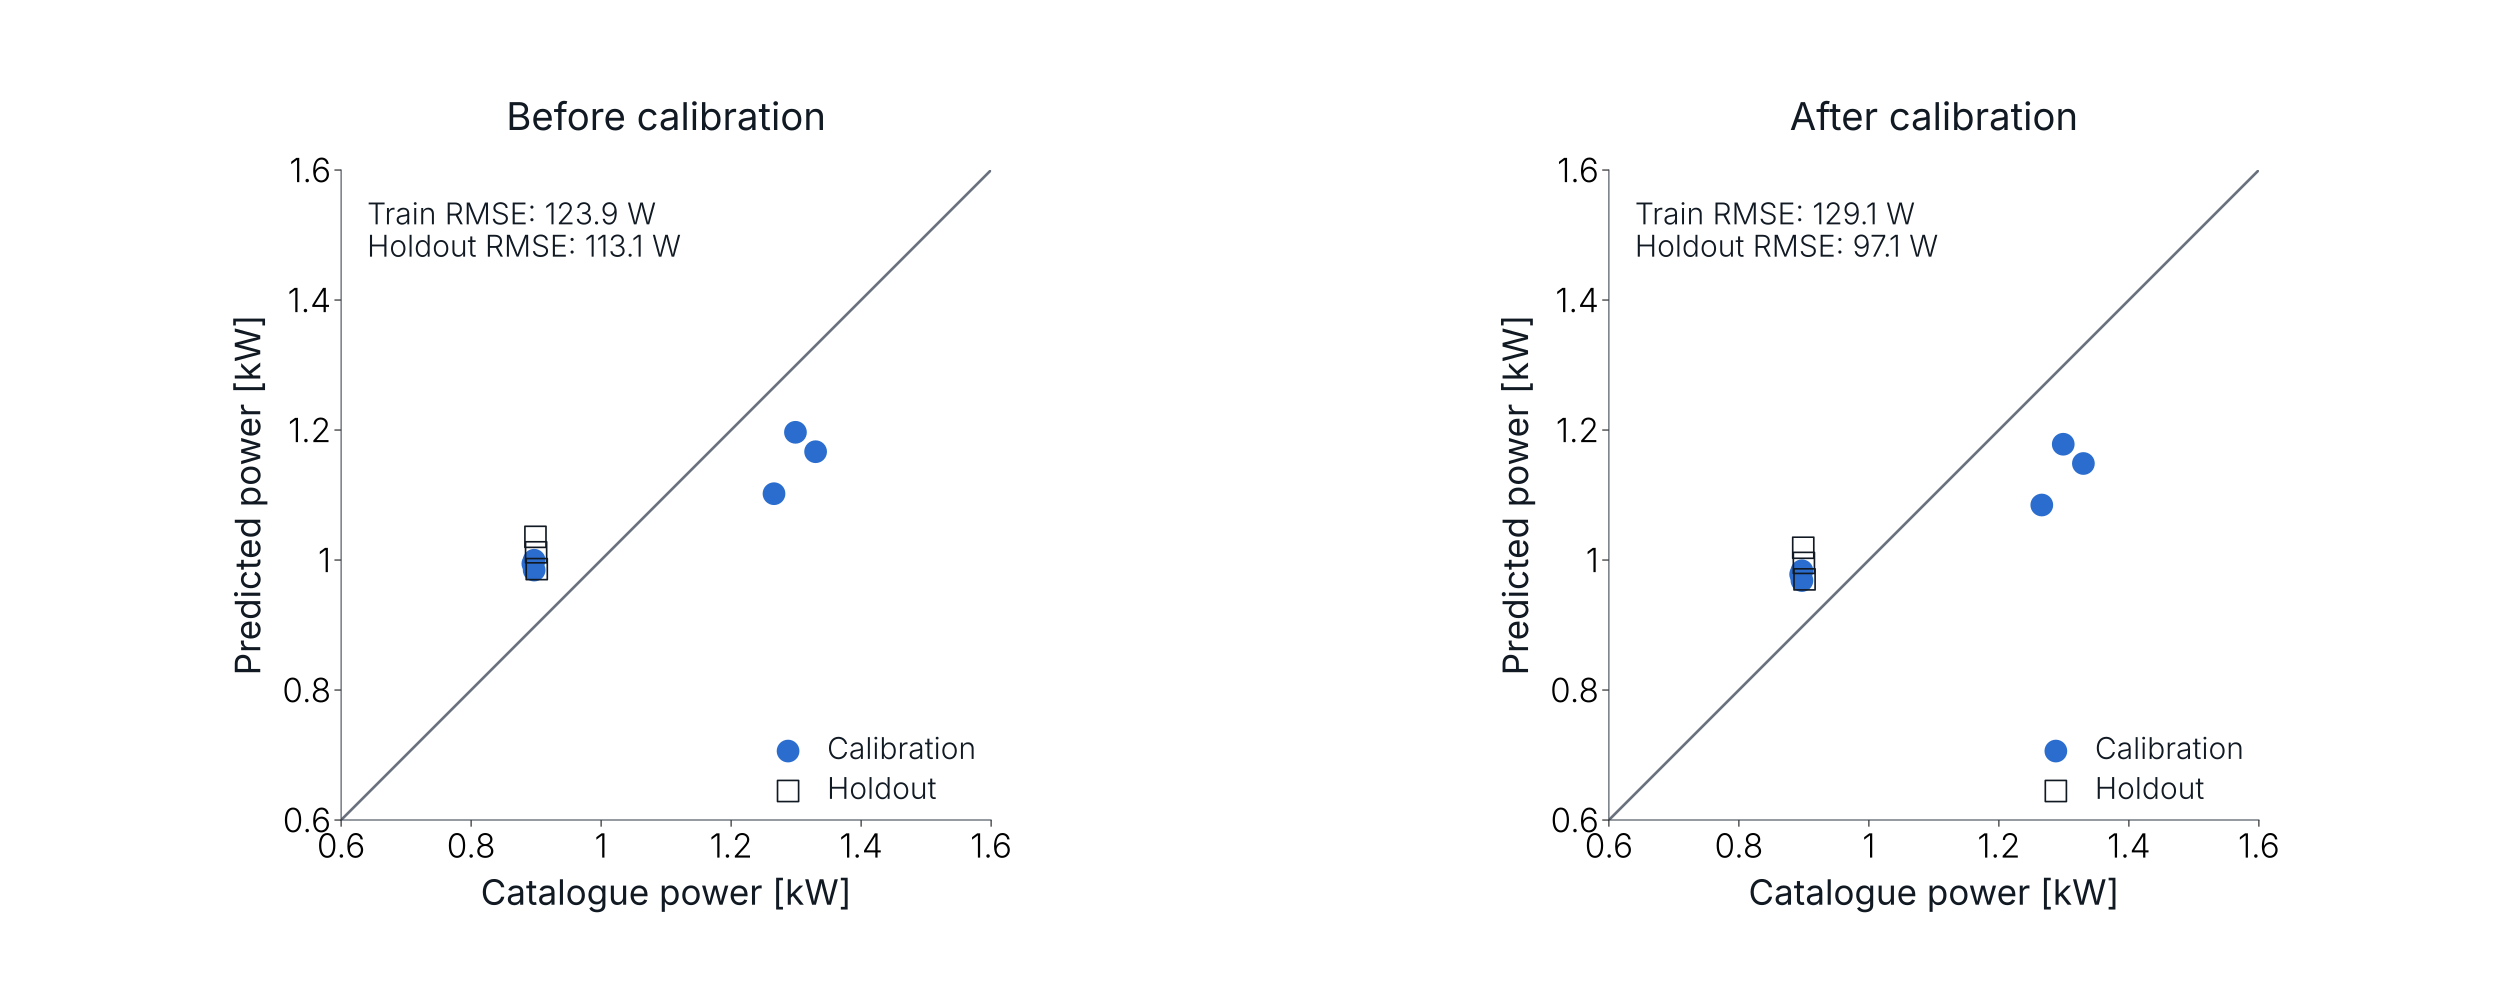
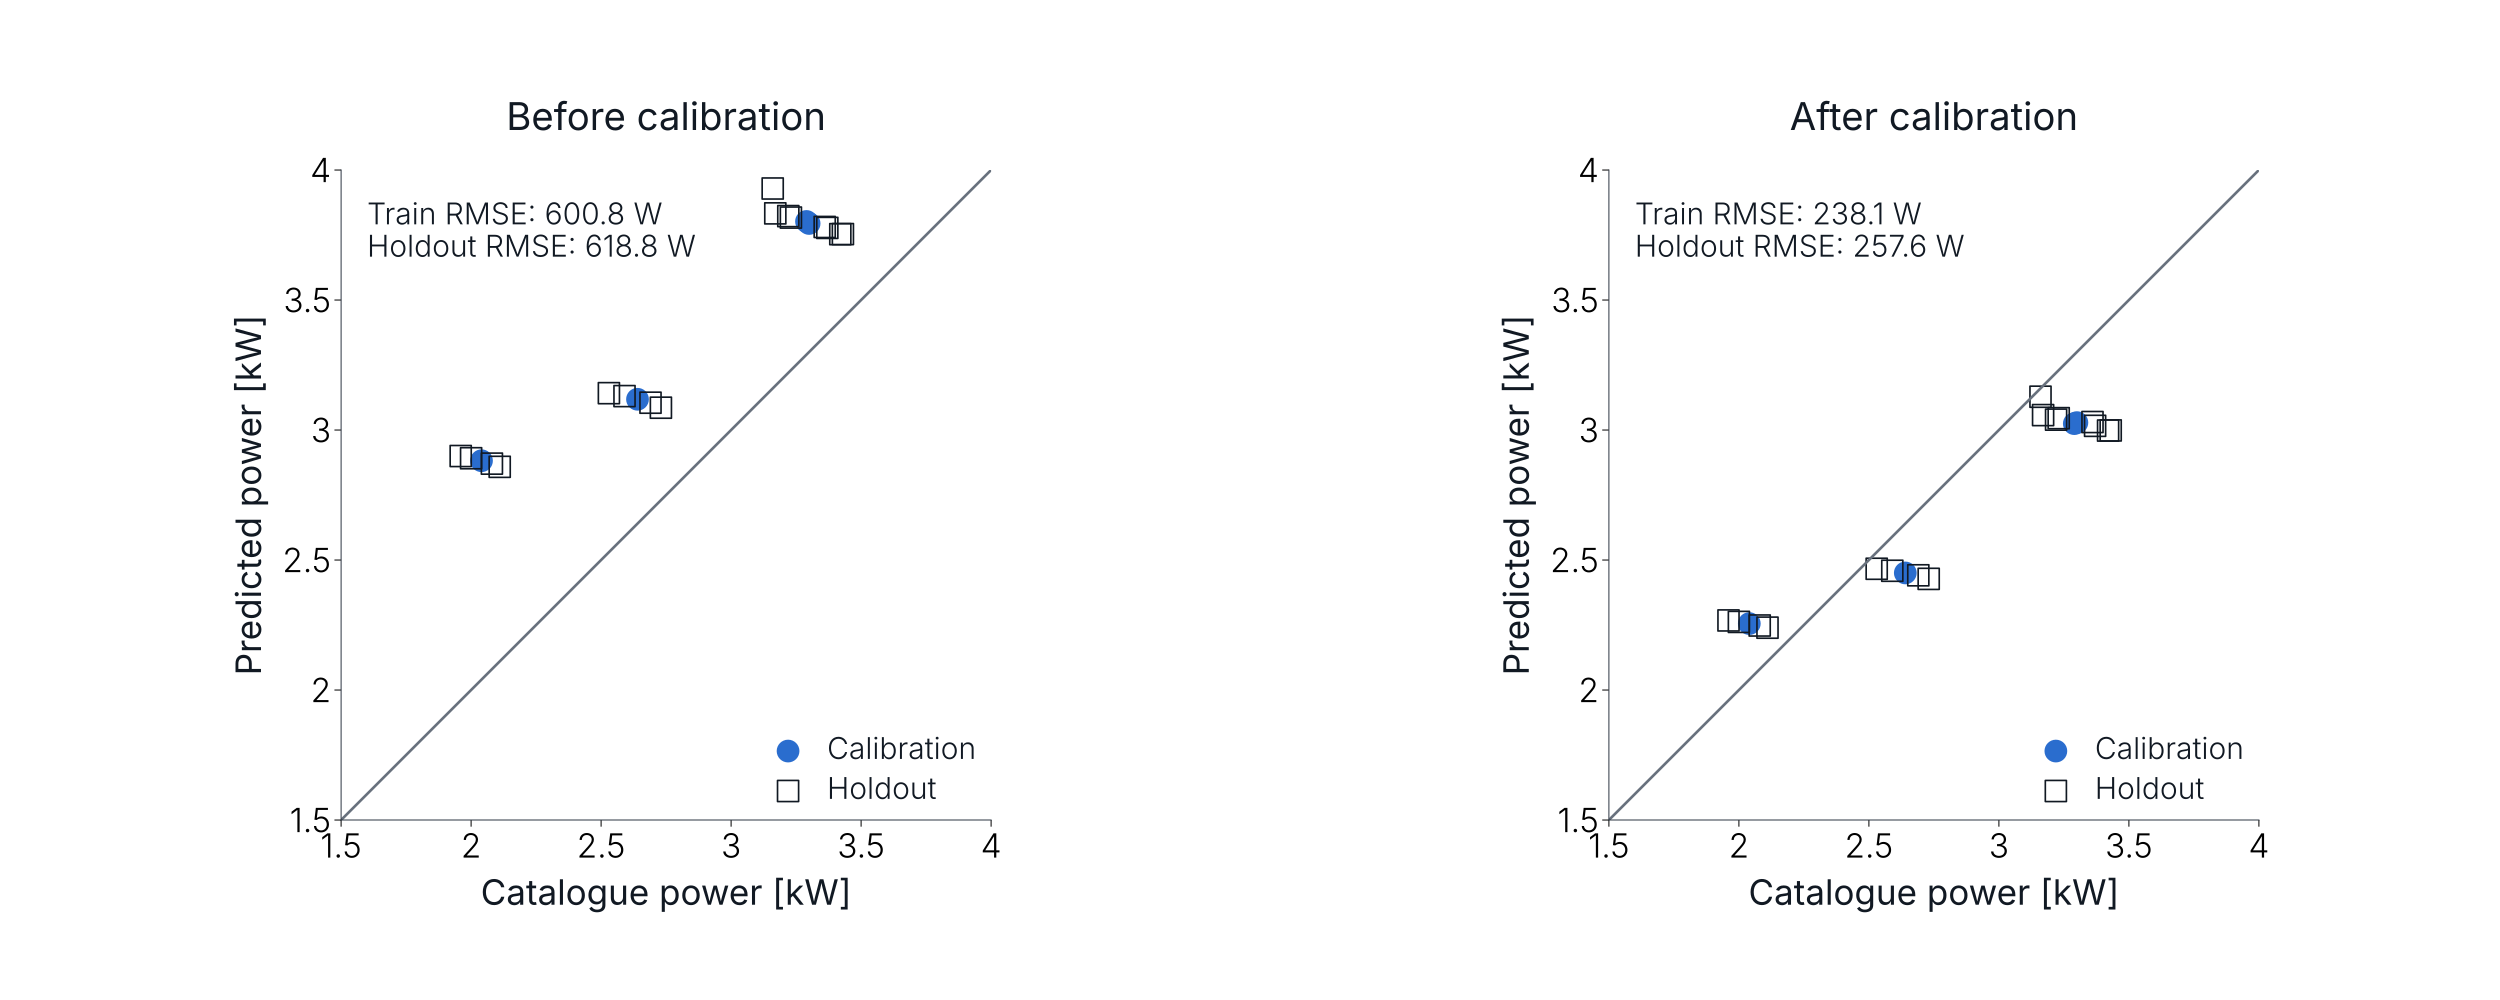
<svg xmlns="http://www.w3.org/2000/svg" xmlns:xlink="http://www.w3.org/1999/xlink" width="750pt" height="300pt" viewBox="0 0 750 300" version="1.1">
  <defs>
    <style type="text/css">*{stroke-linejoin: round; stroke-linecap: butt}</style>
  </defs>
  <g id="figure_1">
    <g id="patch_1">
      <path d="M 0 300 L 750 300 L 750 0 L 0 0 L 0 300 z " style="fill: none" />
    </g>
    <g id="axes_1">
      <g id="patch_2">
        <path d="M 102.331 246 L 297.331 246 L 297.331 51 L 102.331 51 L 102.331 246 z " style="fill: none" />
      </g>
      <g id="matplotlib.axis_1">
        <g id="xtick_1">
          <g id="line2d_1">
            <defs>
-               <path id="ma8860110fd" d="M 0 0 L 0 2 " style="stroke: #000000; stroke-width: 0.3" />
+               <path id="maddcf449ed" d="M 0 0 L 0 2 " style="stroke: #000000; stroke-width: 0.3" />
            </defs>
            <g>
-               <use xlink:href="#ma8860110fd" x="102.331" y="246" style="stroke: #000000; stroke-width: 0.3" />
+               <use xlink:href="#maddcf449ed" x="102.331" y="246" style="stroke: #000000; stroke-width: 0.3" />
            </g>
          </g>
          <g id="text_1">
-             <text style="font-weight: 300; font-size: 10px; font-family: 'Inter'; text-anchor: middle" x="102.331" y="257.275" transform="rotate(-0 102.3305 257.275)">0.6</text>
+             <text style="font-weight: 300; font-size: 10px; font-family: 'Inter'; text-anchor: middle" x="102.331" y="257.275" transform="rotate(-0 102.3305 257.275)">1.5</text>
          </g>
        </g>
        <g id="xtick_2">
          <g id="line2d_2">
            <g>
-               <use xlink:href="#ma8860110fd" x="141.331" y="246" style="stroke: #000000; stroke-width: 0.3" />
+               <use xlink:href="#maddcf449ed" x="141.331" y="246" style="stroke: #000000; stroke-width: 0.3" />
            </g>
          </g>
          <g id="text_2">
-             <text style="font-weight: 300; font-size: 10px; font-family: 'Inter'; text-anchor: middle" x="141.331" y="257.275" transform="rotate(-0 141.3305 257.275)">0.8</text>
+             <text style="font-weight: 300; font-size: 10px; font-family: 'Inter'; text-anchor: middle" x="141.331" y="257.275" transform="rotate(-0 141.3305 257.275)">2</text>
          </g>
        </g>
        <g id="xtick_3">
          <g id="line2d_3">
            <g>
-               <use xlink:href="#ma8860110fd" x="180.331" y="246" style="stroke: #000000; stroke-width: 0.3" />
+               <use xlink:href="#maddcf449ed" x="180.331" y="246" style="stroke: #000000; stroke-width: 0.3" />
            </g>
          </g>
          <g id="text_3">
-             <text style="font-weight: 300; font-size: 10px; font-family: 'Inter'; text-anchor: middle" x="180.331" y="257.275" transform="rotate(-0 180.3305 257.275)">1</text>
+             <text style="font-weight: 300; font-size: 10px; font-family: 'Inter'; text-anchor: middle" x="180.331" y="257.275" transform="rotate(-0 180.3305 257.275)">2.5</text>
          </g>
        </g>
        <g id="xtick_4">
          <g id="line2d_4">
            <g>
-               <use xlink:href="#ma8860110fd" x="219.331" y="246" style="stroke: #000000; stroke-width: 0.3" />
+               <use xlink:href="#maddcf449ed" x="219.331" y="246" style="stroke: #000000; stroke-width: 0.3" />
            </g>
          </g>
          <g id="text_4">
-             <text style="font-weight: 300; font-size: 10px; font-family: 'Inter'; text-anchor: middle" x="219.331" y="257.275" transform="rotate(-0 219.3305 257.275)">1.2</text>
+             <text style="font-weight: 300; font-size: 10px; font-family: 'Inter'; text-anchor: middle" x="219.331" y="257.275" transform="rotate(-0 219.3305 257.275)">3</text>
          </g>
        </g>
        <g id="xtick_5">
          <g id="line2d_5">
            <g>
-               <use xlink:href="#ma8860110fd" x="258.331" y="246" style="stroke: #000000; stroke-width: 0.3" />
+               <use xlink:href="#maddcf449ed" x="258.331" y="246" style="stroke: #000000; stroke-width: 0.3" />
            </g>
          </g>
          <g id="text_5">
-             <text style="font-weight: 300; font-size: 10px; font-family: 'Inter'; text-anchor: middle" x="258.331" y="257.275" transform="rotate(-0 258.3305 257.275)">1.4</text>
+             <text style="font-weight: 300; font-size: 10px; font-family: 'Inter'; text-anchor: middle" x="258.331" y="257.275" transform="rotate(-0 258.3305 257.275)">3.5</text>
          </g>
        </g>
        <g id="xtick_6">
          <g id="line2d_6">
            <g>
-               <use xlink:href="#ma8860110fd" x="297.331" y="246" style="stroke: #000000; stroke-width: 0.3" />
+               <use xlink:href="#maddcf449ed" x="297.331" y="246" style="stroke: #000000; stroke-width: 0.3" />
            </g>
          </g>
          <g id="text_6">
-             <text style="font-weight: 300; font-size: 10px; font-family: 'Inter'; text-anchor: middle" x="297.331" y="257.275" transform="rotate(-0 297.3305 257.275)">1.6</text>
+             <text style="font-weight: 300; font-size: 10px; font-family: 'Inter'; text-anchor: middle" x="297.331" y="257.275" transform="rotate(-0 297.3305 257.275)">4</text>
          </g>
        </g>
        <g id="text_7">
          <text style="font-size: 10.5px; font-family: 'Inter'; text-anchor: middle; fill: #111923" x="199.831" y="271.422" transform="rotate(-0 199.8305 271.422)">Catalogue power [kW]</text>
        </g>
      </g>
      <g id="matplotlib.axis_2">
        <g id="ytick_1">
          <g id="line2d_7">
            <defs>
-               <path id="m5199dbb96f" d="M 0 0 L -2 0 " style="stroke: #000000; stroke-width: 0.3" />
+               <path id="m68ab128ff7" d="M 0 0 L -2 0 " style="stroke: #000000; stroke-width: 0.3" />
            </defs>
            <g>
-               <use xlink:href="#m5199dbb96f" x="102.331" y="246" style="stroke: #000000; stroke-width: 0.3" />
+               <use xlink:href="#m68ab128ff7" x="102.331" y="246" style="stroke: #000000; stroke-width: 0.3" />
            </g>
          </g>
          <g id="text_8">
-             <text style="font-weight: 300; font-size: 10px; font-family: 'Inter'; text-anchor: end" x="99.331" y="249.637" transform="rotate(-0 99.33051 249.6375)">0.6</text>
+             <text style="font-weight: 300; font-size: 10px; font-family: 'Inter'; text-anchor: end" x="99.331" y="249.637" transform="rotate(-0 99.33051 249.6375)">1.5</text>
          </g>
        </g>
        <g id="ytick_2">
          <g id="line2d_8">
            <g>
-               <use xlink:href="#m5199dbb96f" x="102.331" y="207" style="stroke: #000000; stroke-width: 0.3" />
+               <use xlink:href="#m68ab128ff7" x="102.331" y="207" style="stroke: #000000; stroke-width: 0.3" />
            </g>
          </g>
          <g id="text_9">
-             <text style="font-weight: 300; font-size: 10px; font-family: 'Inter'; text-anchor: end" x="99.331" y="210.637" transform="rotate(-0 99.33051 210.6375)">0.8</text>
+             <text style="font-weight: 300; font-size: 10px; font-family: 'Inter'; text-anchor: end" x="99.331" y="210.637" transform="rotate(-0 99.33051 210.6375)">2</text>
          </g>
        </g>
        <g id="ytick_3">
          <g id="line2d_9">
            <g>
-               <use xlink:href="#m5199dbb96f" x="102.331" y="168" style="stroke: #000000; stroke-width: 0.3" />
+               <use xlink:href="#m68ab128ff7" x="102.331" y="168" style="stroke: #000000; stroke-width: 0.3" />
            </g>
          </g>
          <g id="text_10">
-             <text style="font-weight: 300; font-size: 10px; font-family: 'Inter'; text-anchor: end" x="99.331" y="171.637" transform="rotate(-0 99.33051 171.6375)">1</text>
+             <text style="font-weight: 300; font-size: 10px; font-family: 'Inter'; text-anchor: end" x="99.331" y="171.637" transform="rotate(-0 99.33051 171.6375)">2.5</text>
          </g>
        </g>
        <g id="ytick_4">
          <g id="line2d_10">
            <g>
-               <use xlink:href="#m5199dbb96f" x="102.331" y="129" style="stroke: #000000; stroke-width: 0.3" />
+               <use xlink:href="#m68ab128ff7" x="102.331" y="129" style="stroke: #000000; stroke-width: 0.3" />
            </g>
          </g>
          <g id="text_11">
-             <text style="font-weight: 300; font-size: 10px; font-family: 'Inter'; text-anchor: end" x="99.331" y="132.637" transform="rotate(-0 99.33051 132.6375)">1.2</text>
+             <text style="font-weight: 300; font-size: 10px; font-family: 'Inter'; text-anchor: end" x="99.331" y="132.637" transform="rotate(-0 99.33051 132.6375)">3</text>
          </g>
        </g>
        <g id="ytick_5">
          <g id="line2d_11">
            <g>
-               <use xlink:href="#m5199dbb96f" x="102.331" y="90" style="stroke: #000000; stroke-width: 0.3" />
+               <use xlink:href="#m68ab128ff7" x="102.331" y="90" style="stroke: #000000; stroke-width: 0.3" />
            </g>
          </g>
          <g id="text_12">
-             <text style="font-weight: 300; font-size: 10px; font-family: 'Inter'; text-anchor: end" x="99.331" y="93.638" transform="rotate(-0 99.33051 93.6375)">1.4</text>
+             <text style="font-weight: 300; font-size: 10px; font-family: 'Inter'; text-anchor: end" x="99.331" y="93.638" transform="rotate(-0 99.33051 93.6375)">3.5</text>
          </g>
        </g>
        <g id="ytick_6">
          <g id="line2d_12">
            <g>
-               <use xlink:href="#m5199dbb96f" x="102.331" y="51" style="stroke: #000000; stroke-width: 0.3" />
+               <use xlink:href="#m68ab128ff7" x="102.331" y="51" style="stroke: #000000; stroke-width: 0.3" />
            </g>
          </g>
          <g id="text_13">
-             <text style="font-weight: 300; font-size: 10px; font-family: 'Inter'; text-anchor: end" x="99.331" y="54.638" transform="rotate(-0 99.33051 54.6375)">1.6</text>
+             <text style="font-weight: 300; font-size: 10px; font-family: 'Inter'; text-anchor: end" x="99.331" y="54.638" transform="rotate(-0 99.33051 54.6375)">4</text>
          </g>
        </g>
        <g id="text_14">
-           <text style="font-size: 10.5px; font-family: 'Inter'; text-anchor: middle; fill: #111923" x="78.075" y="148.5" transform="rotate(-90 78.07535 148.5)">Predicted power [kW]</text>
+           <text style="font-size: 10.5px; font-family: 'Inter'; text-anchor: middle; fill: #111923" x="78.296" y="148.5" transform="rotate(-90 78.29566 148.5)">Predicted power [kW]</text>
        </g>
      </g>
      <g id="PathCollection_1">
        <defs>
-           <path id="m0772e3b2a2" d="M 0 3.162 C 0.839 3.162 1.643 2.829 2.236 2.236 C 2.829 1.643 3.162 0.839 3.162 0 C 3.162 -0.839 2.829 -1.643 2.236 -2.236 C 1.643 -2.829 0.839 -3.162 0 -3.162 C -0.839 -3.162 -1.643 -2.829 -2.236 -2.236 C -2.829 -1.643 -3.162 -0.839 -3.162 0 C -3.162 0.839 -2.829 1.643 -2.236 2.236 C -1.643 2.829 -0.839 3.162 0 3.162 z " style="stroke: #2a6dce; stroke-width: 0.5" />
+           <path id="mc130eebd10" d="M 0 3.162 C 0.839 3.162 1.643 2.829 2.236 2.236 C 2.829 1.643 3.162 0.839 3.162 0 C 3.162 -0.839 2.829 -1.643 2.236 -2.236 C 1.643 -2.829 0.839 -3.162 0 -3.162 C -0.839 -3.162 -1.643 -2.829 -2.236 -2.236 C -2.829 -1.643 -3.162 -0.839 -3.162 0 C -3.162 0.839 -2.829 1.643 -2.236 2.236 C -1.643 2.829 -0.839 3.162 0 3.162 z " style="stroke: #2a6dce; stroke-width: 0.5" />
        </defs>
-         <g clip-path="url(#pcd13954f4a)">
-           <use xlink:href="#m0772e3b2a2" x="232.201" y="148.11" style="fill: #2a6dce; stroke: #2a6dce; stroke-width: 0.5" />
-           <use xlink:href="#m0772e3b2a2" x="159.856" y="169.11" style="fill: #2a6dce; stroke: #2a6dce; stroke-width: 0.5" />
-           <use xlink:href="#m0772e3b2a2" x="244.681" y="135.511" style="fill: #2a6dce; stroke: #2a6dce; stroke-width: 0.5" />
-           <use xlink:href="#m0772e3b2a2" x="160.246" y="171.025" style="fill: #2a6dce; stroke: #2a6dce; stroke-width: 0.5" />
-           <use xlink:href="#m0772e3b2a2" x="238.636" y="129.691" style="fill: #2a6dce; stroke: #2a6dce; stroke-width: 0.5" />
-           <use xlink:href="#m0772e3b2a2" x="160.246" y="168.073" style="fill: #2a6dce; stroke: #2a6dce; stroke-width: 0.5" />
+         <g clip-path="url(#paeb99c596b)">
+           <use xlink:href="#mc130eebd10" x="242.731" y="67.044" style="fill: #2a6dce; stroke: #2a6dce; stroke-width: 0.5" />
+           <use xlink:href="#mc130eebd10" x="241.951" y="66.436" style="fill: #2a6dce; stroke: #2a6dce; stroke-width: 0.5" />
+           <use xlink:href="#mc130eebd10" x="191.251" y="119.78" style="fill: #2a6dce; stroke: #2a6dce; stroke-width: 0.5" />
+           <use xlink:href="#mc130eebd10" x="144.451" y="138.224" style="fill: #2a6dce; stroke: #2a6dce; stroke-width: 0.5" />
        </g>
      </g>
      <g id="PathCollection_2">
-         <path d="M 157.473 164.216 L 163.798 164.216 L 163.798 157.891 L 157.473 157.891 L 157.473 164.216 z " clip-path="url(#pcd13954f4a)" style="fill: none; stroke: #111923; stroke-width: 0.5" />
-         <path d="M 157.668 168.858 L 163.993 168.858 L 163.993 162.534 L 157.668 162.534 L 157.668 168.858 z " clip-path="url(#pcd13954f4a)" style="fill: none; stroke: #111923; stroke-width: 0.5" />
-         <path d="M 157.863 173.896 L 164.188 173.896 L 164.188 167.572 L 157.863 167.572 L 157.863 173.896 z " clip-path="url(#pcd13954f4a)" style="fill: none; stroke: #111923; stroke-width: 0.5" />
+         <defs>
+           <path id="C0_0_b01bae31ed" d="M -3.162 3.162 L 3.162 3.162 L 3.162 -3.162 L -3.162 -3.162 z " />
+         </defs>
+         <g clip-path="url(#paeb99c596b)">
+           <use xlink:href="#C0_0_b01bae31ed" x="232.591" y="64.013" style="fill: none; stroke: #111923; stroke-width: 0.5" />
+         </g>
+         <g clip-path="url(#paeb99c596b)">
+           <use xlink:href="#C0_0_b01bae31ed" x="231.811" y="56.553" style="fill: none; stroke: #111923; stroke-width: 0.5" />
+         </g>
+         <g clip-path="url(#paeb99c596b)">
+           <use xlink:href="#C0_0_b01bae31ed" x="182.671" y="117.942" style="fill: none; stroke: #111923; stroke-width: 0.5" />
+         </g>
+         <g clip-path="url(#paeb99c596b)">
+           <use xlink:href="#C0_0_b01bae31ed" x="138.211" y="136.804" style="fill: none; stroke: #111923; stroke-width: 0.5" />
+         </g>
+         <g clip-path="url(#paeb99c596b)">
+           <use xlink:href="#C0_0_b01bae31ed" x="237.271" y="65.271" style="fill: none; stroke: #111923; stroke-width: 0.5" />
+         </g>
+         <g clip-path="url(#paeb99c596b)">
+           <use xlink:href="#C0_0_b01bae31ed" x="236.491" y="64.833" style="fill: none; stroke: #111923; stroke-width: 0.5" />
+         </g>
+         <g clip-path="url(#paeb99c596b)">
+           <use xlink:href="#C0_0_b01bae31ed" x="187.351" y="118.822" style="fill: none; stroke: #111923; stroke-width: 0.5" />
+         </g>
+         <g clip-path="url(#paeb99c596b)">
+           <use xlink:href="#C0_0_b01bae31ed" x="141.331" y="137.464" style="fill: none; stroke: #111923; stroke-width: 0.5" />
+         </g>
+         <g clip-path="url(#paeb99c596b)">
+           <use xlink:href="#C0_0_b01bae31ed" x="248.191" y="68.369" style="fill: none; stroke: #111923; stroke-width: 0.5" />
+         </g>
+         <g clip-path="url(#paeb99c596b)">
+           <use xlink:href="#C0_0_b01bae31ed" x="247.411" y="68.084" style="fill: none; stroke: #111923; stroke-width: 0.5" />
+         </g>
+         <g clip-path="url(#paeb99c596b)">
+           <use xlink:href="#C0_0_b01bae31ed" x="195.151" y="120.817" style="fill: none; stroke: #111923; stroke-width: 0.5" />
+         </g>
+         <g clip-path="url(#paeb99c596b)">
+           <use xlink:href="#C0_0_b01bae31ed" x="147.571" y="139.084" style="fill: none; stroke: #111923; stroke-width: 0.5" />
+         </g>
+         <g clip-path="url(#paeb99c596b)">
+           <use xlink:href="#C0_0_b01bae31ed" x="252.871" y="70.222" style="fill: none; stroke: #111923; stroke-width: 0.5" />
+         </g>
+         <g clip-path="url(#paeb99c596b)">
+           <use xlink:href="#C0_0_b01bae31ed" x="252.091" y="70.247" style="fill: none; stroke: #111923; stroke-width: 0.5" />
+         </g>
+         <g clip-path="url(#paeb99c596b)">
+           <use xlink:href="#C0_0_b01bae31ed" x="198.271" y="122.314" style="fill: none; stroke: #111923; stroke-width: 0.5" />
+         </g>
+         <g clip-path="url(#paeb99c596b)">
+           <use xlink:href="#C0_0_b01bae31ed" x="149.911" y="140.044" style="fill: none; stroke: #111923; stroke-width: 0.5" />
+         </g>
      </g>
      <g id="line2d_13">
-         <path d="M 102.331 246 L 297.331 51 " clip-path="url(#pcd13954f4a)" style="fill: none; stroke: #68717d; stroke-width: 0.8; stroke-linecap: square" />
+         <path d="M 102.331 246 L 297.331 51 " clip-path="url(#paeb99c596b)" style="fill: none; stroke: #68717d; stroke-width: 0.8; stroke-linecap: square" />
      </g>
      <g id="patch_3">
        <path d="M 102.331 246 L 102.331 51 " style="fill: none; stroke: #2e3744; stroke-width: 0.3; stroke-linejoin: miter; stroke-linecap: square" />
      </g>
      <g id="patch_4">
        <path d="M 102.331 246 L 297.331 246 " style="fill: none; stroke: #2e3744; stroke-width: 0.3; stroke-linejoin: miter; stroke-linecap: square" />
      </g>
      <g id="text_15">
-         <text style="font-weight: 300; font-size: 9px; font-family: 'Inter'; fill: #111923" transform="translate(110.1305 67.2975)">Train RMSE: 123.9 W</text>
-         <text style="font-weight: 300; font-size: 9px; font-family: 'Inter'; fill: #111923" transform="translate(110.1305 76.99106)">Holdout RMSE: 113.1 W</text>
+         <text style="font-weight: 300; font-size: 9px; font-family: 'Inter'; fill: #111923" transform="translate(110.1305 67.2975)">Train RMSE: 600.8 W</text>
+         <text style="font-weight: 300; font-size: 9px; font-family: 'Inter'; fill: #111923" transform="translate(110.1305 76.99106)">Holdout RMSE: 618.8 W</text>
      </g>
      <g id="text_16">
        <text style="font-size: 11.5px; font-family: 'Inter'; text-anchor: middle; fill: #111923" x="199.831" y="39" transform="rotate(-0 199.8305 39)">Before calibration</text>
      </g>
      <g id="legend_1">
        <g id="PathCollection_3">
          <g>
-             <use xlink:href="#m0772e3b2a2" x="236.419" y="225.317" style="fill: #2a6dce; stroke: #2a6dce; stroke-width: 0.5" />
+             <use xlink:href="#mc130eebd10" x="236.419" y="225.317" style="fill: #2a6dce; stroke: #2a6dce; stroke-width: 0.5" />
          </g>
        </g>
        <g id="text_17">
          <text style="font-weight: 300; font-size: 9px; font-family: 'Inter'; text-anchor: start; fill: #111923" x="248.119" y="227.679" transform="rotate(-0 248.1188 227.6794)">Calibration</text>
        </g>
        <g id="PathCollection_4">
          <path d="M 233.257 240.463 L 239.581 240.463 L 239.581 234.139 L 233.257 234.139 L 233.257 240.463 z " style="fill: none; stroke: #111923; stroke-width: 0.5" />
        </g>
        <g id="text_18">
          <text style="font-weight: 300; font-size: 9px; font-family: 'Inter'; text-anchor: start; fill: #111923" x="248.119" y="239.663" transform="rotate(-0 248.1188 239.6634)">Holdout</text>
        </g>
      </g>
    </g>
    <g id="axes_2">
      <g id="patch_5">
        <path d="M 482.669 246 L 677.669 246 L 677.669 51 L 482.669 51 L 482.669 246 z " style="fill: none" />
      </g>
      <g id="matplotlib.axis_3">
        <g id="xtick_7">
          <g id="line2d_14">
            <g>
-               <use xlink:href="#ma8860110fd" x="482.669" y="246" style="stroke: #000000; stroke-width: 0.3" />
+               <use xlink:href="#maddcf449ed" x="482.669" y="246" style="stroke: #000000; stroke-width: 0.3" />
            </g>
          </g>
          <g id="text_19">
-             <text style="font-weight: 300; font-size: 10px; font-family: 'Inter'; text-anchor: middle" x="482.669" y="257.275" transform="rotate(-0 482.6695 257.275)">0.6</text>
+             <text style="font-weight: 300; font-size: 10px; font-family: 'Inter'; text-anchor: middle" x="482.669" y="257.275" transform="rotate(-0 482.6695 257.275)">1.5</text>
          </g>
        </g>
        <g id="xtick_8">
          <g id="line2d_15">
            <g>
-               <use xlink:href="#ma8860110fd" x="521.669" y="246" style="stroke: #000000; stroke-width: 0.3" />
+               <use xlink:href="#maddcf449ed" x="521.669" y="246" style="stroke: #000000; stroke-width: 0.3" />
            </g>
          </g>
          <g id="text_20">
-             <text style="font-weight: 300; font-size: 10px; font-family: 'Inter'; text-anchor: middle" x="521.669" y="257.275" transform="rotate(-0 521.6695 257.275)">0.8</text>
+             <text style="font-weight: 300; font-size: 10px; font-family: 'Inter'; text-anchor: middle" x="521.669" y="257.275" transform="rotate(-0 521.6695 257.275)">2</text>
          </g>
        </g>
        <g id="xtick_9">
          <g id="line2d_16">
            <g>
-               <use xlink:href="#ma8860110fd" x="560.669" y="246" style="stroke: #000000; stroke-width: 0.3" />
+               <use xlink:href="#maddcf449ed" x="560.669" y="246" style="stroke: #000000; stroke-width: 0.3" />
            </g>
          </g>
          <g id="text_21">
-             <text style="font-weight: 300; font-size: 10px; font-family: 'Inter'; text-anchor: middle" x="560.669" y="257.275" transform="rotate(-0 560.6695 257.275)">1</text>
+             <text style="font-weight: 300; font-size: 10px; font-family: 'Inter'; text-anchor: middle" x="560.669" y="257.275" transform="rotate(-0 560.6695 257.275)">2.5</text>
          </g>
        </g>
        <g id="xtick_10">
          <g id="line2d_17">
            <g>
-               <use xlink:href="#ma8860110fd" x="599.669" y="246" style="stroke: #000000; stroke-width: 0.3" />
+               <use xlink:href="#maddcf449ed" x="599.669" y="246" style="stroke: #000000; stroke-width: 0.3" />
            </g>
          </g>
          <g id="text_22">
-             <text style="font-weight: 300; font-size: 10px; font-family: 'Inter'; text-anchor: middle" x="599.669" y="257.275" transform="rotate(-0 599.6695 257.275)">1.2</text>
+             <text style="font-weight: 300; font-size: 10px; font-family: 'Inter'; text-anchor: middle" x="599.669" y="257.275" transform="rotate(-0 599.6695 257.275)">3</text>
          </g>
        </g>
        <g id="xtick_11">
          <g id="line2d_18">
            <g>
-               <use xlink:href="#ma8860110fd" x="638.669" y="246" style="stroke: #000000; stroke-width: 0.3" />
+               <use xlink:href="#maddcf449ed" x="638.669" y="246" style="stroke: #000000; stroke-width: 0.3" />
            </g>
          </g>
          <g id="text_23">
-             <text style="font-weight: 300; font-size: 10px; font-family: 'Inter'; text-anchor: middle" x="638.669" y="257.275" transform="rotate(-0 638.6695 257.275)">1.4</text>
+             <text style="font-weight: 300; font-size: 10px; font-family: 'Inter'; text-anchor: middle" x="638.669" y="257.275" transform="rotate(-0 638.6695 257.275)">3.5</text>
          </g>
        </g>
        <g id="xtick_12">
          <g id="line2d_19">
            <g>
-               <use xlink:href="#ma8860110fd" x="677.669" y="246" style="stroke: #000000; stroke-width: 0.3" />
+               <use xlink:href="#maddcf449ed" x="677.669" y="246" style="stroke: #000000; stroke-width: 0.3" />
            </g>
          </g>
          <g id="text_24">
-             <text style="font-weight: 300; font-size: 10px; font-family: 'Inter'; text-anchor: middle" x="677.669" y="257.275" transform="rotate(-0 677.6695 257.275)">1.6</text>
+             <text style="font-weight: 300; font-size: 10px; font-family: 'Inter'; text-anchor: middle" x="677.669" y="257.275" transform="rotate(-0 677.6695 257.275)">4</text>
          </g>
        </g>
        <g id="text_25">
          <text style="font-size: 10.5px; font-family: 'Inter'; text-anchor: middle; fill: #111923" x="580.169" y="271.422" transform="rotate(-0 580.1695 271.422)">Catalogue power [kW]</text>
        </g>
      </g>
      <g id="matplotlib.axis_4">
        <g id="ytick_7">
          <g id="line2d_20">
            <g>
-               <use xlink:href="#m5199dbb96f" x="482.669" y="246" style="stroke: #000000; stroke-width: 0.3" />
+               <use xlink:href="#m68ab128ff7" x="482.669" y="246" style="stroke: #000000; stroke-width: 0.3" />
            </g>
          </g>
          <g id="text_26">
-             <text style="font-weight: 300; font-size: 10px; font-family: 'Inter'; text-anchor: end" x="479.669" y="249.637" transform="rotate(-0 479.6695 249.6375)">0.6</text>
+             <text style="font-weight: 300; font-size: 10px; font-family: 'Inter'; text-anchor: end" x="479.669" y="249.637" transform="rotate(-0 479.6695 249.6375)">1.5</text>
          </g>
        </g>
        <g id="ytick_8">
          <g id="line2d_21">
            <g>
-               <use xlink:href="#m5199dbb96f" x="482.669" y="207" style="stroke: #000000; stroke-width: 0.3" />
+               <use xlink:href="#m68ab128ff7" x="482.669" y="207" style="stroke: #000000; stroke-width: 0.3" />
            </g>
          </g>
          <g id="text_27">
-             <text style="font-weight: 300; font-size: 10px; font-family: 'Inter'; text-anchor: end" x="479.669" y="210.637" transform="rotate(-0 479.6695 210.6375)">0.8</text>
+             <text style="font-weight: 300; font-size: 10px; font-family: 'Inter'; text-anchor: end" x="479.669" y="210.637" transform="rotate(-0 479.6695 210.6375)">2</text>
          </g>
        </g>
        <g id="ytick_9">
          <g id="line2d_22">
            <g>
-               <use xlink:href="#m5199dbb96f" x="482.669" y="168" style="stroke: #000000; stroke-width: 0.3" />
+               <use xlink:href="#m68ab128ff7" x="482.669" y="168" style="stroke: #000000; stroke-width: 0.3" />
            </g>
          </g>
          <g id="text_28">
-             <text style="font-weight: 300; font-size: 10px; font-family: 'Inter'; text-anchor: end" x="479.669" y="171.637" transform="rotate(-0 479.6695 171.6375)">1</text>
+             <text style="font-weight: 300; font-size: 10px; font-family: 'Inter'; text-anchor: end" x="479.669" y="171.637" transform="rotate(-0 479.6695 171.6375)">2.5</text>
          </g>
        </g>
        <g id="ytick_10">
          <g id="line2d_23">
            <g>
-               <use xlink:href="#m5199dbb96f" x="482.669" y="129" style="stroke: #000000; stroke-width: 0.3" />
+               <use xlink:href="#m68ab128ff7" x="482.669" y="129" style="stroke: #000000; stroke-width: 0.3" />
            </g>
          </g>
          <g id="text_29">
-             <text style="font-weight: 300; font-size: 10px; font-family: 'Inter'; text-anchor: end" x="479.669" y="132.637" transform="rotate(-0 479.6695 132.6375)">1.2</text>
+             <text style="font-weight: 300; font-size: 10px; font-family: 'Inter'; text-anchor: end" x="479.669" y="132.637" transform="rotate(-0 479.6695 132.6375)">3</text>
          </g>
        </g>
        <g id="ytick_11">
          <g id="line2d_24">
            <g>
-               <use xlink:href="#m5199dbb96f" x="482.669" y="90" style="stroke: #000000; stroke-width: 0.3" />
+               <use xlink:href="#m68ab128ff7" x="482.669" y="90" style="stroke: #000000; stroke-width: 0.3" />
            </g>
          </g>
          <g id="text_30">
-             <text style="font-weight: 300; font-size: 10px; font-family: 'Inter'; text-anchor: end" x="479.669" y="93.638" transform="rotate(-0 479.6695 93.6375)">1.4</text>
+             <text style="font-weight: 300; font-size: 10px; font-family: 'Inter'; text-anchor: end" x="479.669" y="93.638" transform="rotate(-0 479.6695 93.6375)">3.5</text>
          </g>
        </g>
        <g id="ytick_12">
          <g id="line2d_25">
            <g>
-               <use xlink:href="#m5199dbb96f" x="482.669" y="51" style="stroke: #000000; stroke-width: 0.3" />
+               <use xlink:href="#m68ab128ff7" x="482.669" y="51" style="stroke: #000000; stroke-width: 0.3" />
            </g>
          </g>
          <g id="text_31">
-             <text style="font-weight: 300; font-size: 10px; font-family: 'Inter'; text-anchor: end" x="479.669" y="54.638" transform="rotate(-0 479.6695 54.6375)">1.6</text>
+             <text style="font-weight: 300; font-size: 10px; font-family: 'Inter'; text-anchor: end" x="479.669" y="54.638" transform="rotate(-0 479.6695 54.6375)">4</text>
          </g>
        </g>
        <g id="text_32">
-           <text style="font-size: 10.5px; font-family: 'Inter'; text-anchor: middle; fill: #111923" x="458.414" y="148.5" transform="rotate(-90 458.4143 148.5)">Predicted power [kW]</text>
+           <text style="font-size: 10.5px; font-family: 'Inter'; text-anchor: middle; fill: #111923" x="458.635" y="148.5" transform="rotate(-90 458.6346 148.5)">Predicted power [kW]</text>
        </g>
      </g>
      <g id="PathCollection_5">
-         <g clip-path="url(#pdadc2c0968)">
-           <use xlink:href="#m0772e3b2a2" x="612.539" y="151.504" style="fill: #2a6dce; stroke: #2a6dce; stroke-width: 0.5" />
-           <use xlink:href="#m0772e3b2a2" x="540.194" y="172.294" style="fill: #2a6dce; stroke: #2a6dce; stroke-width: 0.5" />
-           <use xlink:href="#m0772e3b2a2" x="625.019" y="139.049" style="fill: #2a6dce; stroke: #2a6dce; stroke-width: 0.5" />
-           <use xlink:href="#m0772e3b2a2" x="540.584" y="174.164" style="fill: #2a6dce; stroke: #2a6dce; stroke-width: 0.5" />
-           <use xlink:href="#m0772e3b2a2" x="618.974" y="133.271" style="fill: #2a6dce; stroke: #2a6dce; stroke-width: 0.5" />
-           <use xlink:href="#m0772e3b2a2" x="540.584" y="171.238" style="fill: #2a6dce; stroke: #2a6dce; stroke-width: 0.5" />
+         <g clip-path="url(#p9ae8847c42)">
+           <use xlink:href="#mc130eebd10" x="623.069" y="126.785" style="fill: #2a6dce; stroke: #2a6dce; stroke-width: 0.5" />
+           <use xlink:href="#mc130eebd10" x="622.289" y="127.089" style="fill: #2a6dce; stroke: #2a6dce; stroke-width: 0.5" />
+           <use xlink:href="#mc130eebd10" x="571.589" y="171.881" style="fill: #2a6dce; stroke: #2a6dce; stroke-width: 0.5" />
+           <use xlink:href="#mc130eebd10" x="524.789" y="187.074" style="fill: #2a6dce; stroke: #2a6dce; stroke-width: 0.5" />
        </g>
      </g>
      <g id="PathCollection_6">
-         <path d="M 537.812 167.484 L 544.137 167.484 L 544.137 161.16 L 537.812 161.16 L 537.812 167.484 z " clip-path="url(#pdadc2c0968)" style="fill: none; stroke: #111923; stroke-width: 0.5" />
-         <path d="M 538.007 172.039 L 544.332 172.039 L 544.332 165.715 L 538.007 165.715 L 538.007 172.039 z " clip-path="url(#pdadc2c0968)" style="fill: none; stroke: #111923; stroke-width: 0.5" />
-         <path d="M 538.202 176.979 L 544.527 176.979 L 544.527 170.655 L 538.202 170.655 L 538.202 176.979 z " clip-path="url(#pdadc2c0968)" style="fill: none; stroke: #111923; stroke-width: 0.5" />
+         <defs>
+           <path id="C1_0_c07eebbddc" d="M -3.162 3.162 L 3.162 3.162 L 3.162 -3.162 L -3.162 -3.162 z " />
+         </defs>
+         <g clip-path="url(#p9ae8847c42)">
+           <use xlink:href="#C1_0_c07eebbddc" x="612.929" y="124.528" style="fill: none; stroke: #111923; stroke-width: 0.5" />
+         </g>
+         <g clip-path="url(#p9ae8847c42)">
+           <use xlink:href="#C1_0_c07eebbddc" x="612.149" y="119.021" style="fill: none; stroke: #111923; stroke-width: 0.5" />
+         </g>
+         <g clip-path="url(#p9ae8847c42)">
+           <use xlink:href="#C1_0_c07eebbddc" x="563.009" y="170.628" style="fill: none; stroke: #111923; stroke-width: 0.5" />
+         </g>
+         <g clip-path="url(#p9ae8847c42)">
+           <use xlink:href="#C1_0_c07eebbddc" x="518.549" y="186.137" style="fill: none; stroke: #111923; stroke-width: 0.5" />
+         </g>
+         <g clip-path="url(#p9ae8847c42)">
+           <use xlink:href="#C1_0_c07eebbddc" x="617.609" y="125.451" style="fill: none; stroke: #111923; stroke-width: 0.5" />
+         </g>
+         <g clip-path="url(#p9ae8847c42)">
+           <use xlink:href="#C1_0_c07eebbddc" x="616.829" y="125.893" style="fill: none; stroke: #111923; stroke-width: 0.5" />
+         </g>
+         <g clip-path="url(#p9ae8847c42)">
+           <use xlink:href="#C1_0_c07eebbddc" x="567.689" y="171.227" style="fill: none; stroke: #111923; stroke-width: 0.5" />
+         </g>
+         <g clip-path="url(#p9ae8847c42)">
+           <use xlink:href="#C1_0_c07eebbddc" x="521.669" y="186.57" style="fill: none; stroke: #111923; stroke-width: 0.5" />
+         </g>
+         <g clip-path="url(#p9ae8847c42)">
+           <use xlink:href="#C1_0_c07eebbddc" x="628.529" y="127.749" style="fill: none; stroke: #111923; stroke-width: 0.5" />
+         </g>
+         <g clip-path="url(#p9ae8847c42)">
+           <use xlink:href="#C1_0_c07eebbddc" x="627.749" y="126.615" style="fill: none; stroke: #111923; stroke-width: 0.5" />
+         </g>
+         <g clip-path="url(#p9ae8847c42)">
+           <use xlink:href="#C1_0_c07eebbddc" x="575.489" y="172.591" style="fill: none; stroke: #111923; stroke-width: 0.5" />
+         </g>
+         <g clip-path="url(#p9ae8847c42)">
+           <use xlink:href="#C1_0_c07eebbddc" x="527.909" y="187.651" style="fill: none; stroke: #111923; stroke-width: 0.5" />
+         </g>
+         <g clip-path="url(#p9ae8847c42)">
+           <use xlink:href="#C1_0_c07eebbddc" x="633.209" y="129.129" style="fill: none; stroke: #111923; stroke-width: 0.5" />
+         </g>
+         <g clip-path="url(#p9ae8847c42)">
+           <use xlink:href="#C1_0_c07eebbddc" x="632.429" y="129.17" style="fill: none; stroke: #111923; stroke-width: 0.5" />
+         </g>
+         <g clip-path="url(#p9ae8847c42)">
+           <use xlink:href="#C1_0_c07eebbddc" x="578.609" y="173.661" style="fill: none; stroke: #111923; stroke-width: 0.5" />
+         </g>
+         <g clip-path="url(#p9ae8847c42)">
+           <use xlink:href="#C1_0_c07eebbddc" x="530.249" y="188.299" style="fill: none; stroke: #111923; stroke-width: 0.5" />
+         </g>
      </g>
      <g id="line2d_26">
-         <path d="M 482.669 246 L 677.669 51 " clip-path="url(#pdadc2c0968)" style="fill: none; stroke: #68717d; stroke-width: 0.8; stroke-linecap: square" />
+         <path d="M 482.669 246 L 677.669 51 " clip-path="url(#p9ae8847c42)" style="fill: none; stroke: #68717d; stroke-width: 0.8; stroke-linecap: square" />
      </g>
      <g id="patch_6">
        <path d="M 482.669 246 L 482.669 51 " style="fill: none; stroke: #2e3744; stroke-width: 0.3; stroke-linejoin: miter; stroke-linecap: square" />
      </g>
      <g id="patch_7">
        <path d="M 482.669 246 L 677.669 246 " style="fill: none; stroke: #2e3744; stroke-width: 0.3; stroke-linejoin: miter; stroke-linecap: square" />
      </g>
      <g id="text_33">
-         <text style="font-weight: 300; font-size: 9px; font-family: 'Inter'; fill: #111923" transform="translate(490.4695 67.2975)">Train RMSE: 129.1 W</text>
-         <text style="font-weight: 300; font-size: 9px; font-family: 'Inter'; fill: #111923" transform="translate(490.4695 76.99106)">Holdout RMSE: 97.1 W</text>
+         <text style="font-weight: 300; font-size: 9px; font-family: 'Inter'; fill: #111923" transform="translate(490.4695 67.2975)">Train RMSE: 238.1 W</text>
+         <text style="font-weight: 300; font-size: 9px; font-family: 'Inter'; fill: #111923" transform="translate(490.4695 76.99106)">Holdout RMSE: 257.6 W</text>
      </g>
      <g id="text_34">
        <text style="font-size: 11.5px; font-family: 'Inter'; text-anchor: middle; fill: #111923" x="580.169" y="39" transform="rotate(-0 580.1695 39)">After calibration</text>
      </g>
      <g id="legend_2">
        <g id="PathCollection_7">
          <g>
-             <use xlink:href="#m0772e3b2a2" x="616.758" y="225.317" style="fill: #2a6dce; stroke: #2a6dce; stroke-width: 0.5" />
+             <use xlink:href="#mc130eebd10" x="616.758" y="225.317" style="fill: #2a6dce; stroke: #2a6dce; stroke-width: 0.5" />
          </g>
        </g>
        <g id="text_35">
          <text style="font-weight: 300; font-size: 9px; font-family: 'Inter'; text-anchor: start; fill: #111923" x="628.458" y="227.679" transform="rotate(-0 628.4578 227.6794)">Calibration</text>
        </g>
        <g id="PathCollection_8">
          <path d="M 613.595 240.463 L 619.92 240.463 L 619.92 234.139 L 613.595 234.139 L 613.595 240.463 z " style="fill: none; stroke: #111923; stroke-width: 0.5" />
        </g>
        <g id="text_36">
          <text style="font-weight: 300; font-size: 9px; font-family: 'Inter'; text-anchor: start; fill: #111923" x="628.458" y="239.663" transform="rotate(-0 628.4578 239.6634)">Holdout</text>
        </g>
      </g>
    </g>
  </g>
  <defs>
-     <clipPath id="pcd13954f4a">
+     <clipPath id="paeb99c596b">
      <rect x="102.331" y="51" width="195" height="195" />
    </clipPath>
-     <clipPath id="pdadc2c0968">
+     <clipPath id="p9ae8847c42">
      <rect x="482.669" y="51" width="195" height="195" />
    </clipPath>
  </defs>
</svg>
